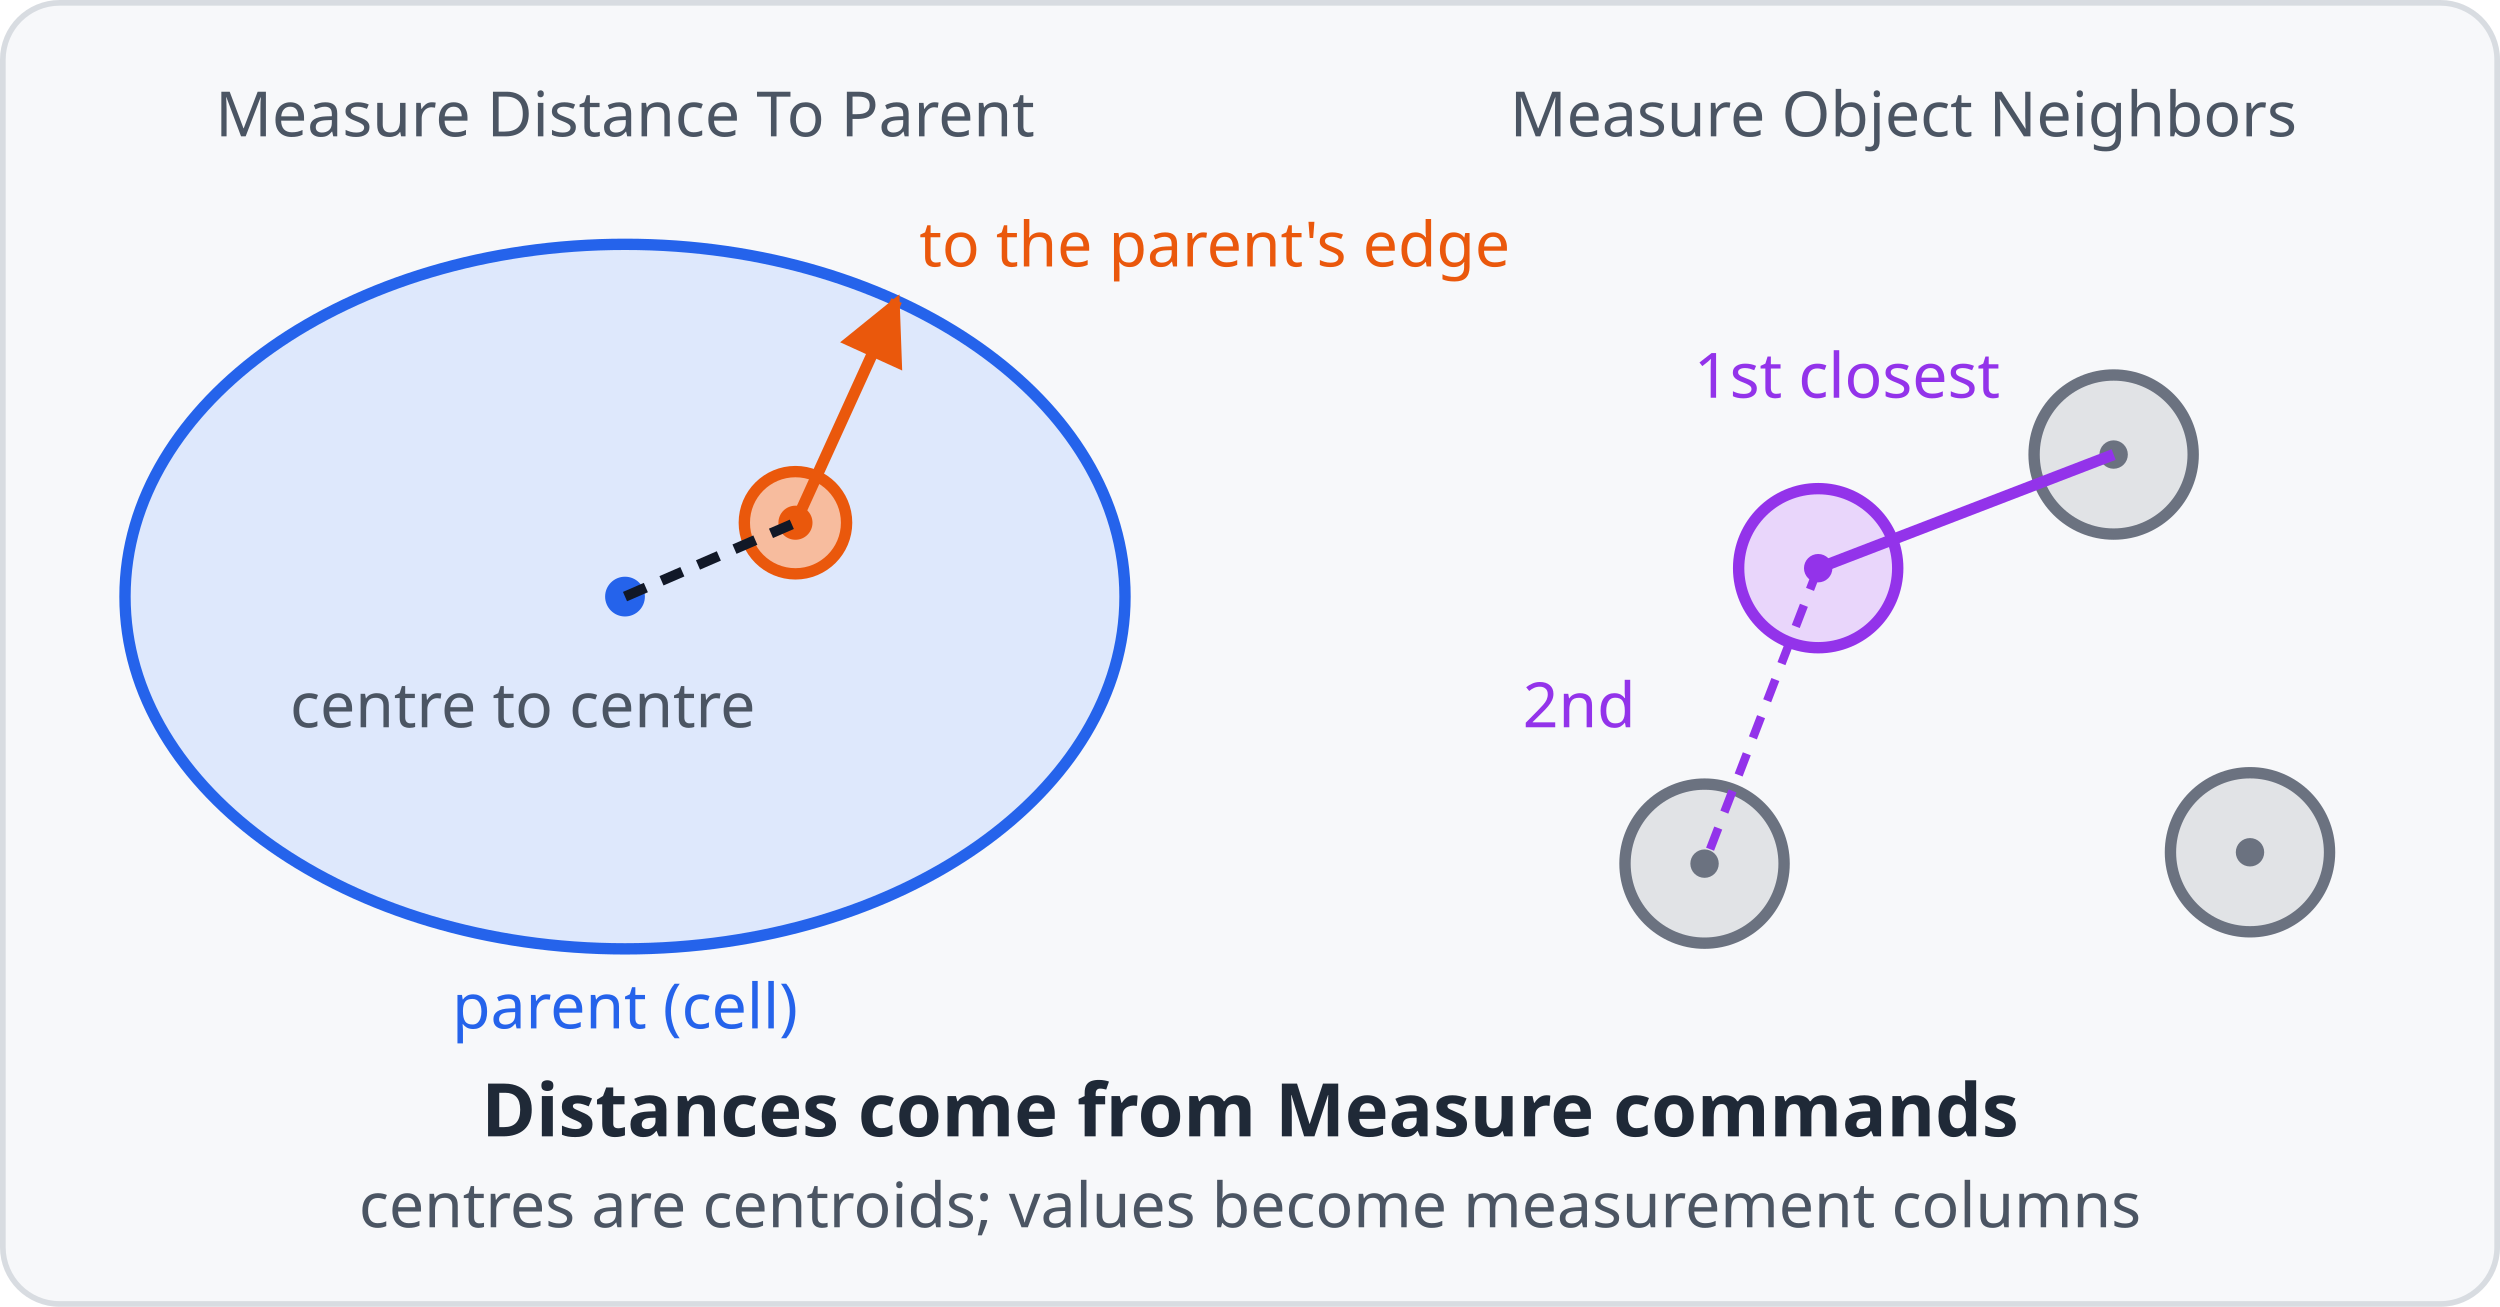
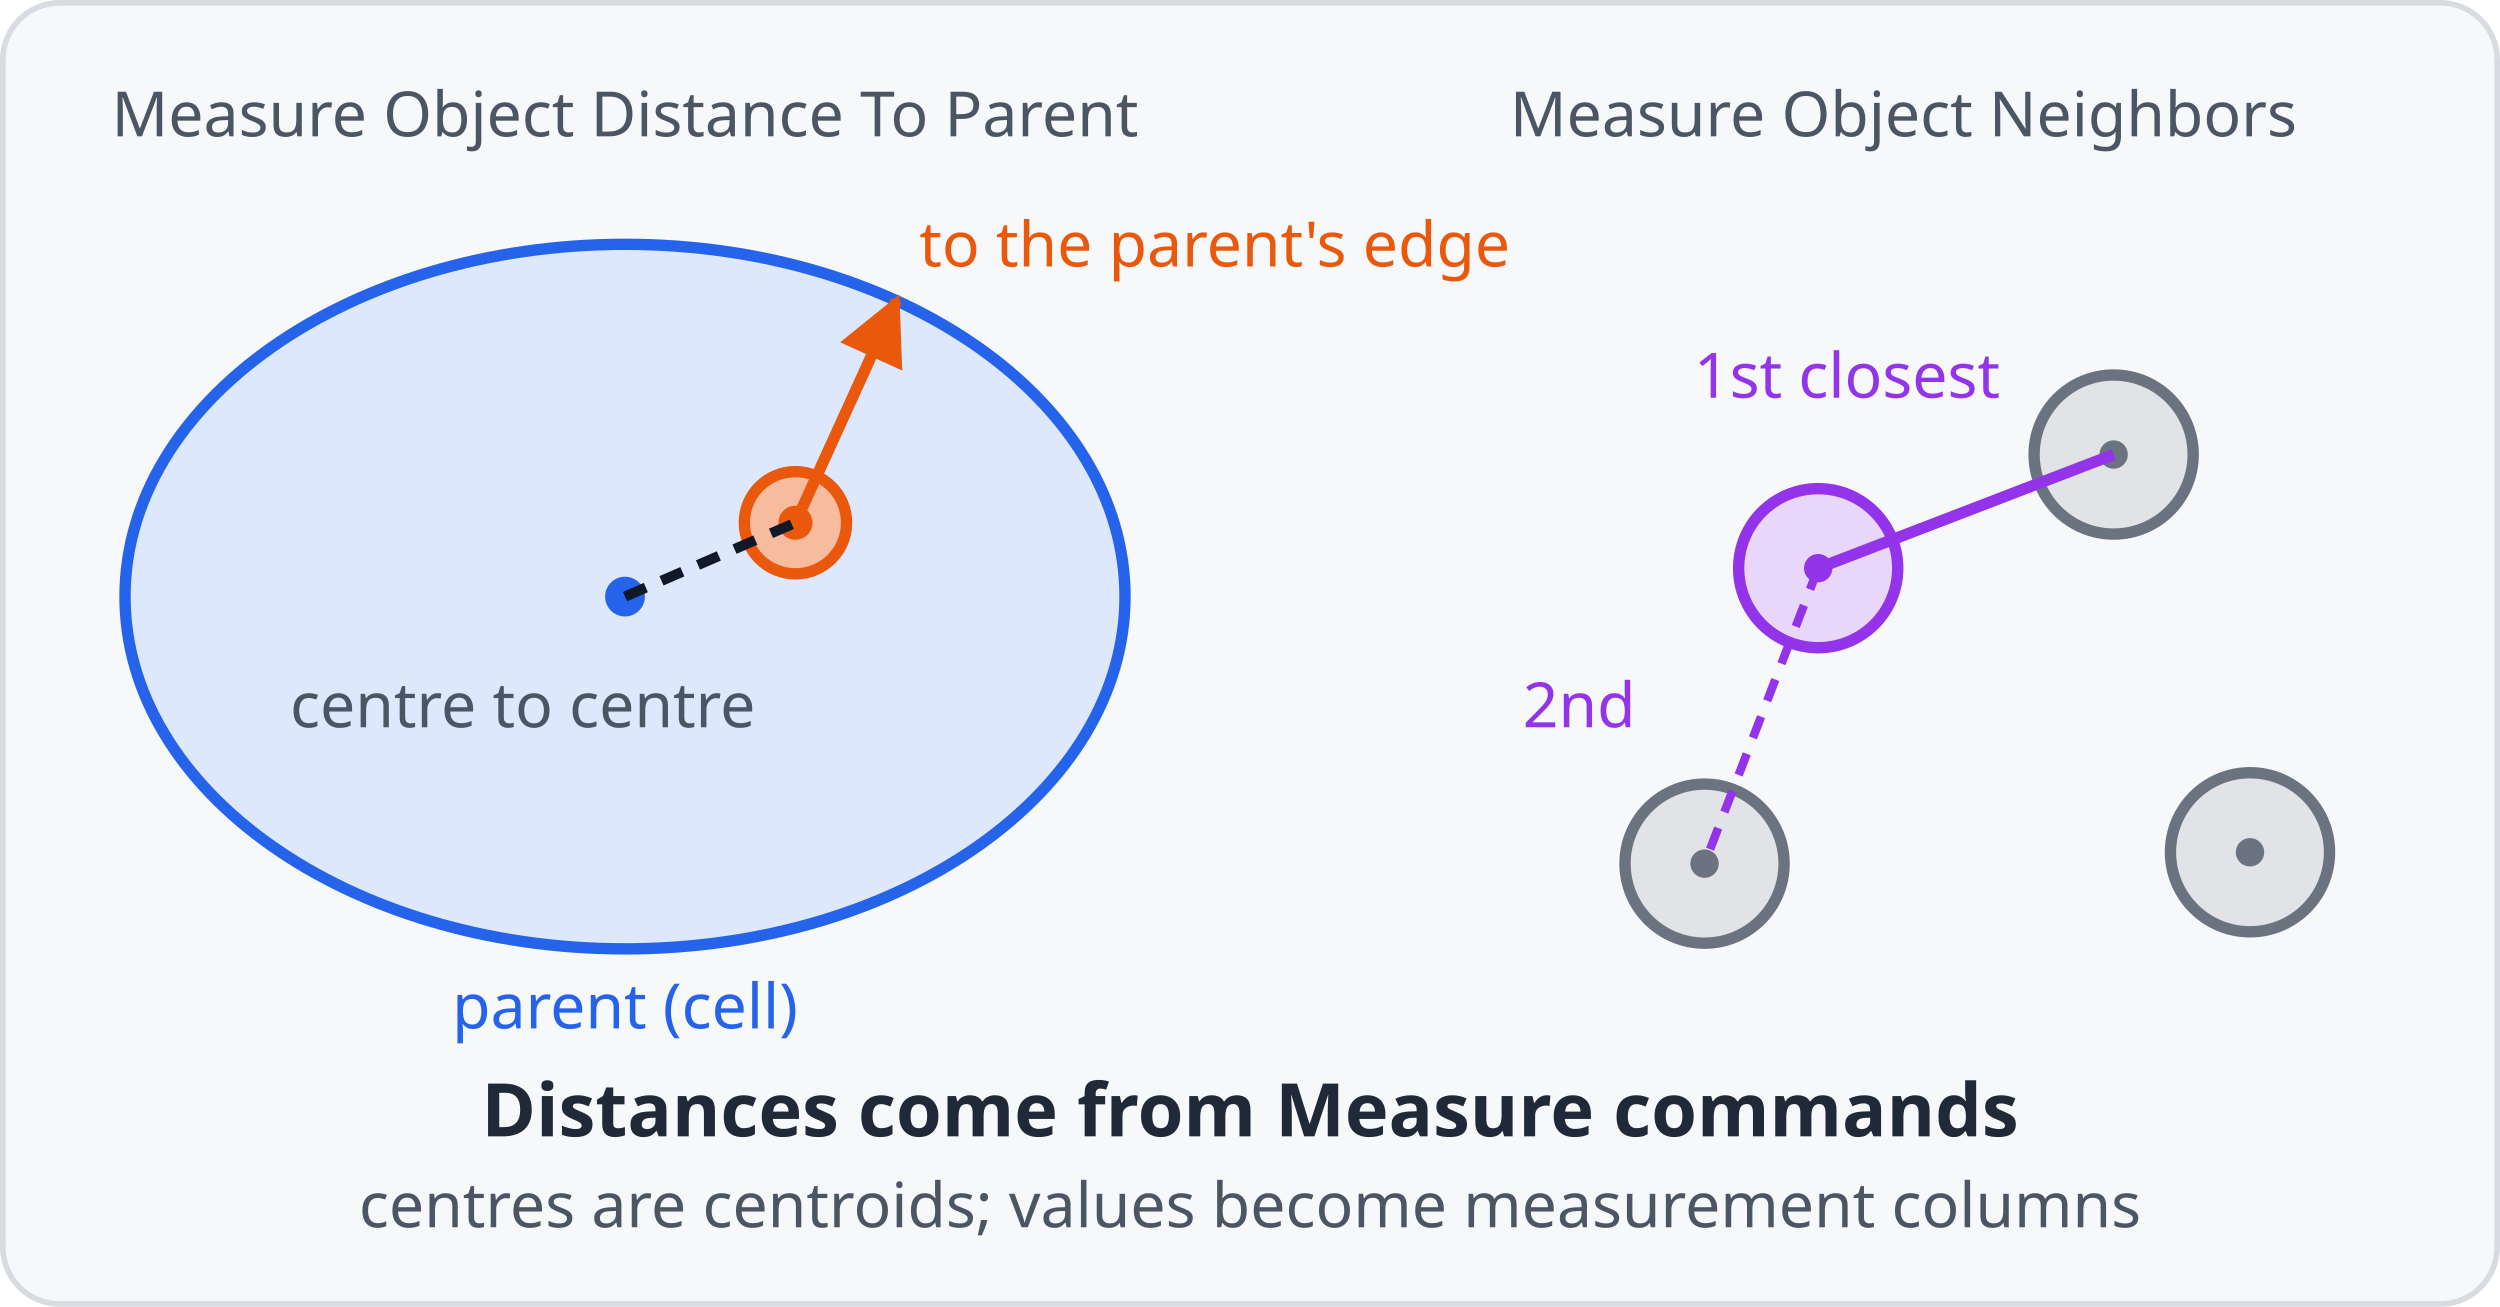
<svg xmlns="http://www.w3.org/2000/svg" width="440" height="230" viewBox="0 0 440 230">
  <style>
    .bg { fill: #f7f8fa; stroke: #d8dce1; stroke-width: 1; }
    .lbl { font: 13px sans-serif; fill: #1f2937; }
    .lbl-sm { font: 11px sans-serif; fill: #4b5563; }
    .lbl-bold { font: 13px sans-serif; font-weight: 600; fill: #1f2937; }
  </style>
  <defs>
    <marker id="aB" viewBox="0 0 10 10" refX="9" refY="5" markerWidth="6" markerHeight="6" orient="auto-start-reverse">
      <path d="M0,0 L10,5 L0,10 z" fill="#2563eb" />
    </marker>
    <marker id="aO" viewBox="0 0 10 10" refX="9" refY="5" markerWidth="6" markerHeight="6" orient="auto-start-reverse">
      <path d="M0,0 L10,5 L0,10 z" fill="#ea580c" />
    </marker>
    <marker id="aG" viewBox="0 0 10 10" refX="9" refY="5" markerWidth="6" markerHeight="6" orient="auto-start-reverse">
      <path d="M0,0 L10,5 L0,10 z" fill="#16a34a" />
    </marker>
    <marker id="aP" viewBox="0 0 10 10" refX="9" refY="5" markerWidth="6" markerHeight="6" orient="auto-start-reverse">
      <path d="M0,0 L10,5 L0,10 z" fill="#9333ea" />
    </marker>
    <marker id="aK" viewBox="0 0 10 10" refX="9" refY="5" markerWidth="6" markerHeight="6" orient="auto-start-reverse">
      <path d="M0,0 L10,5 L0,10 z" fill="#4b5563" />
    </marker>
  </defs>
  <rect class="bg" x="0.5" y="0.5" width="439" height="229" rx="10" />
-   <text class="lbl-sm" style="fill:#4b5563" x="110.0" y="24.0" text-anchor="middle">Measure Distance To Parent</text>
+   <text class="lbl-sm" style="fill:#4b5563" x="110.0" y="24.0" text-anchor="middle">Measure Object Distance To Parent</text>
  <ellipse cx="110" cy="105" rx="88" ry="62" fill="#dee8fc" stroke="#2563eb" stroke-width="2" />
  <circle cx="140" cy="92" r="9" fill="#f7bc9e" stroke="#ea580c" stroke-width="2" />
  <circle cx="110" cy="105" r="3.5" fill="#2563eb" />
  <circle cx="140" cy="92" r="3" fill="#ea580c" />
  <line x1="110" y1="105" x2="140" y2="92" stroke="#111827" stroke-width="1.8" stroke-dasharray="4 3" />
  <line x1="140" y1="92" x2="157.8" y2="52.9" stroke="#ea580c" stroke-width="2" marker-end="url(#aO)" />
  <text class="lbl-sm" x="92.0" y="128.0" text-anchor="middle">centre to centre</text>
  <text class="lbl-sm" style="fill:#2563eb" x="110.0" y="181.0" text-anchor="middle">parent (cell)</text>
  <text class="lbl-sm" style="fill:#ea580c" x="161.8" y="46.9" text-anchor="start">to the parent's edge</text>
  <text class="lbl-sm" style="fill:#4b5563" x="335.0" y="24.0" text-anchor="middle">Measure Object Neighbors</text>
  <circle cx="320" cy="100" r="14" fill="#e9d6fb" stroke="#9333ea" stroke-width="2" />
  <circle cx="320" cy="100" r="2.5" fill="#9333ea" />
  <circle cx="372" cy="80" r="14" fill="#e1e3e6" stroke="#6b7280" stroke-width="2" />
  <circle cx="372" cy="80" r="2.5" fill="#6b7280" />
  <circle cx="300" cy="152" r="14" fill="#e1e3e6" stroke="#6b7280" stroke-width="2" />
  <circle cx="300" cy="152" r="2.5" fill="#6b7280" />
  <circle cx="396" cy="150" r="14" fill="#e1e3e6" stroke="#6b7280" stroke-width="2" />
  <circle cx="396" cy="150" r="2.5" fill="#6b7280" />
  <line x1="320" y1="100" x2="372" y2="80" stroke="#9333ea" stroke-width="2" />
  <line x1="320" y1="100" x2="300" y2="152" stroke="#9333ea" stroke-width="1.5" stroke-dasharray="4 3" />
  <text class="lbl-sm" style="fill:#9333ea" x="352.0" y="70.0" text-anchor="end">1st closest</text>
  <text class="lbl-sm" style="fill:#9333ea" x="268.0" y="128.0" text-anchor="start">2nd</text>
  <text class="lbl-bold" x="220" y="200" text-anchor="middle">Distances come from Measure commands</text>
  <text class="lbl-sm" x="220" y="216" text-anchor="middle">centres are centroids; values become measurement columns</text>
</svg>
